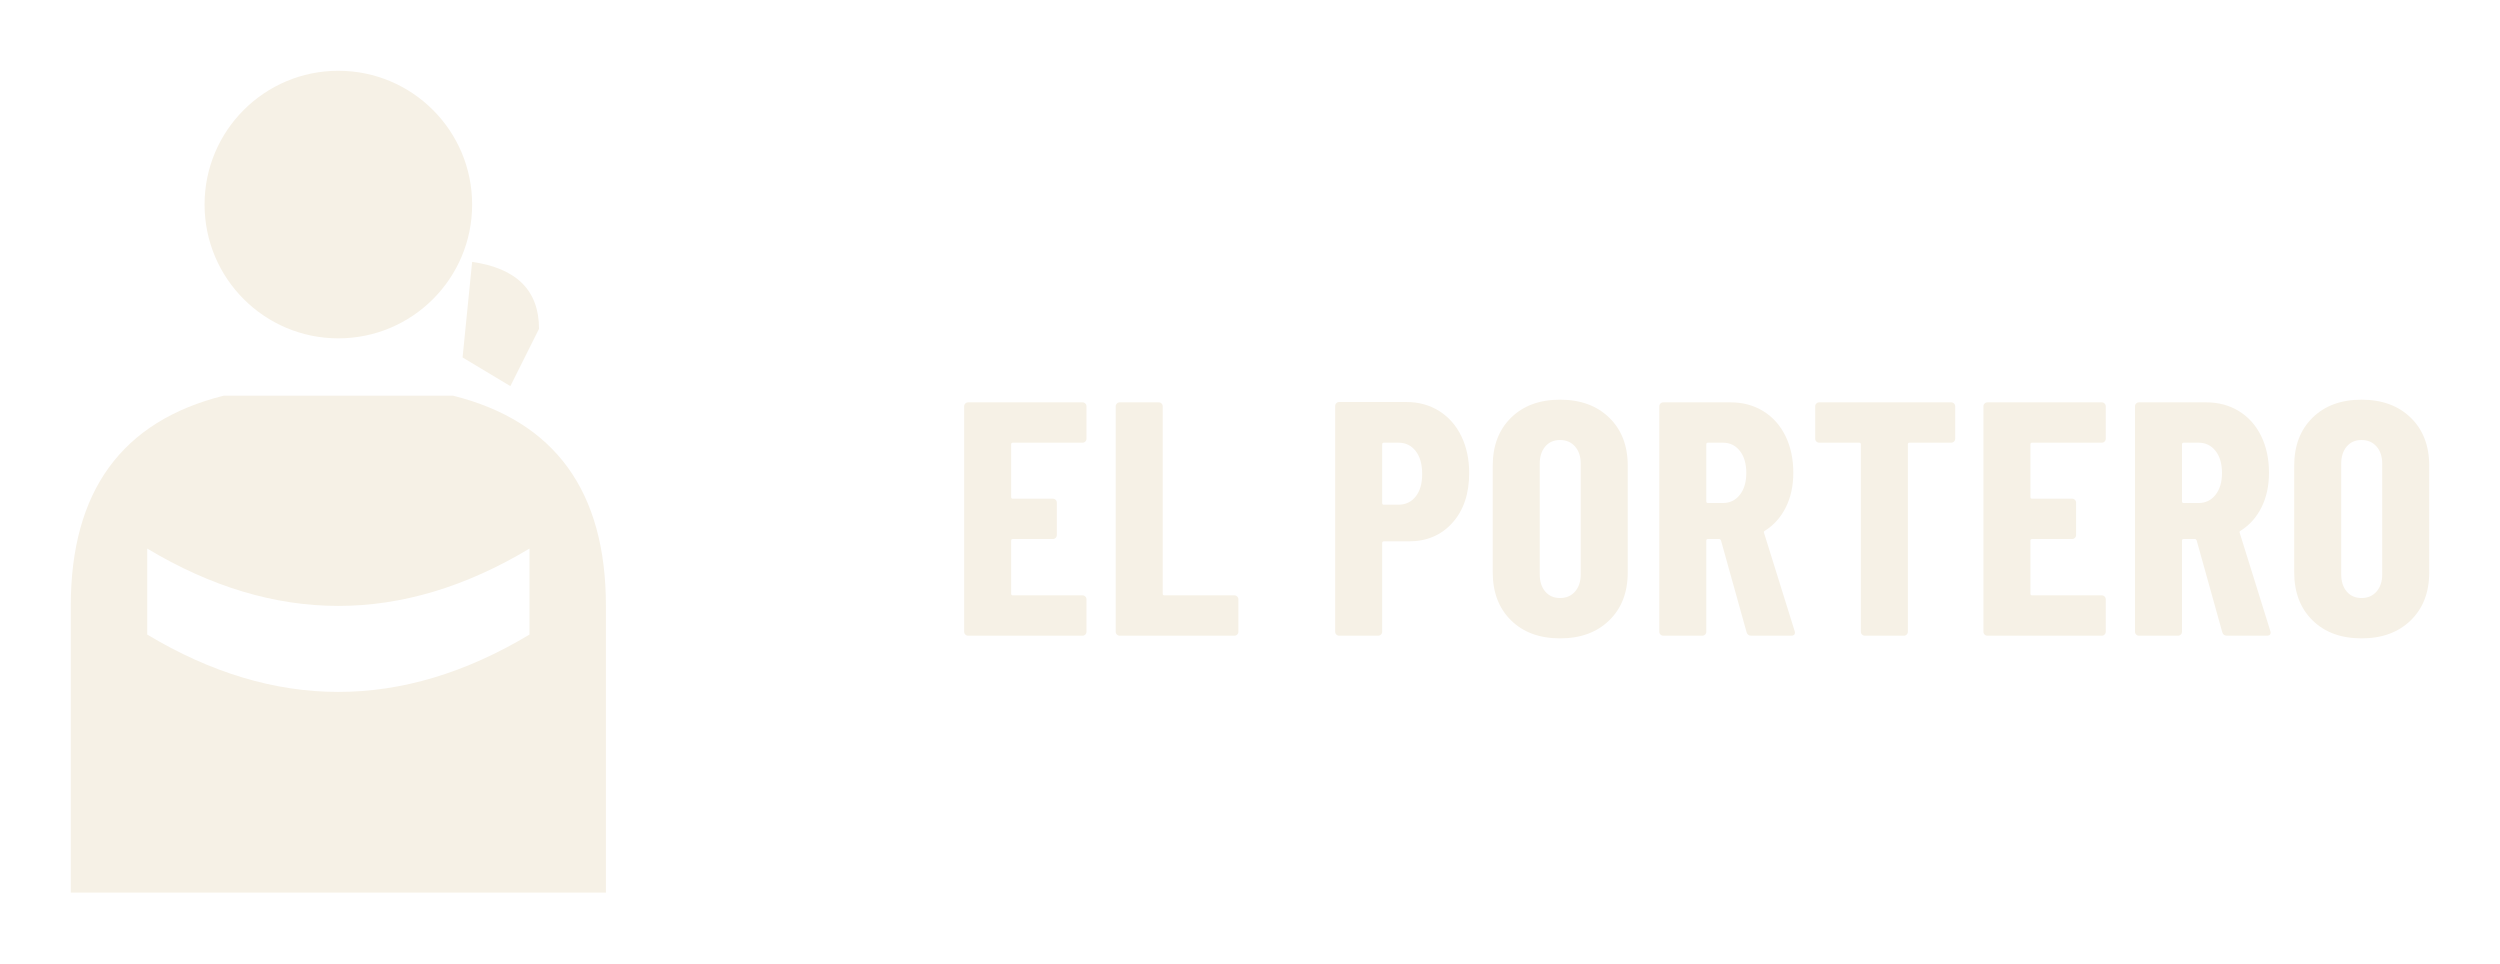
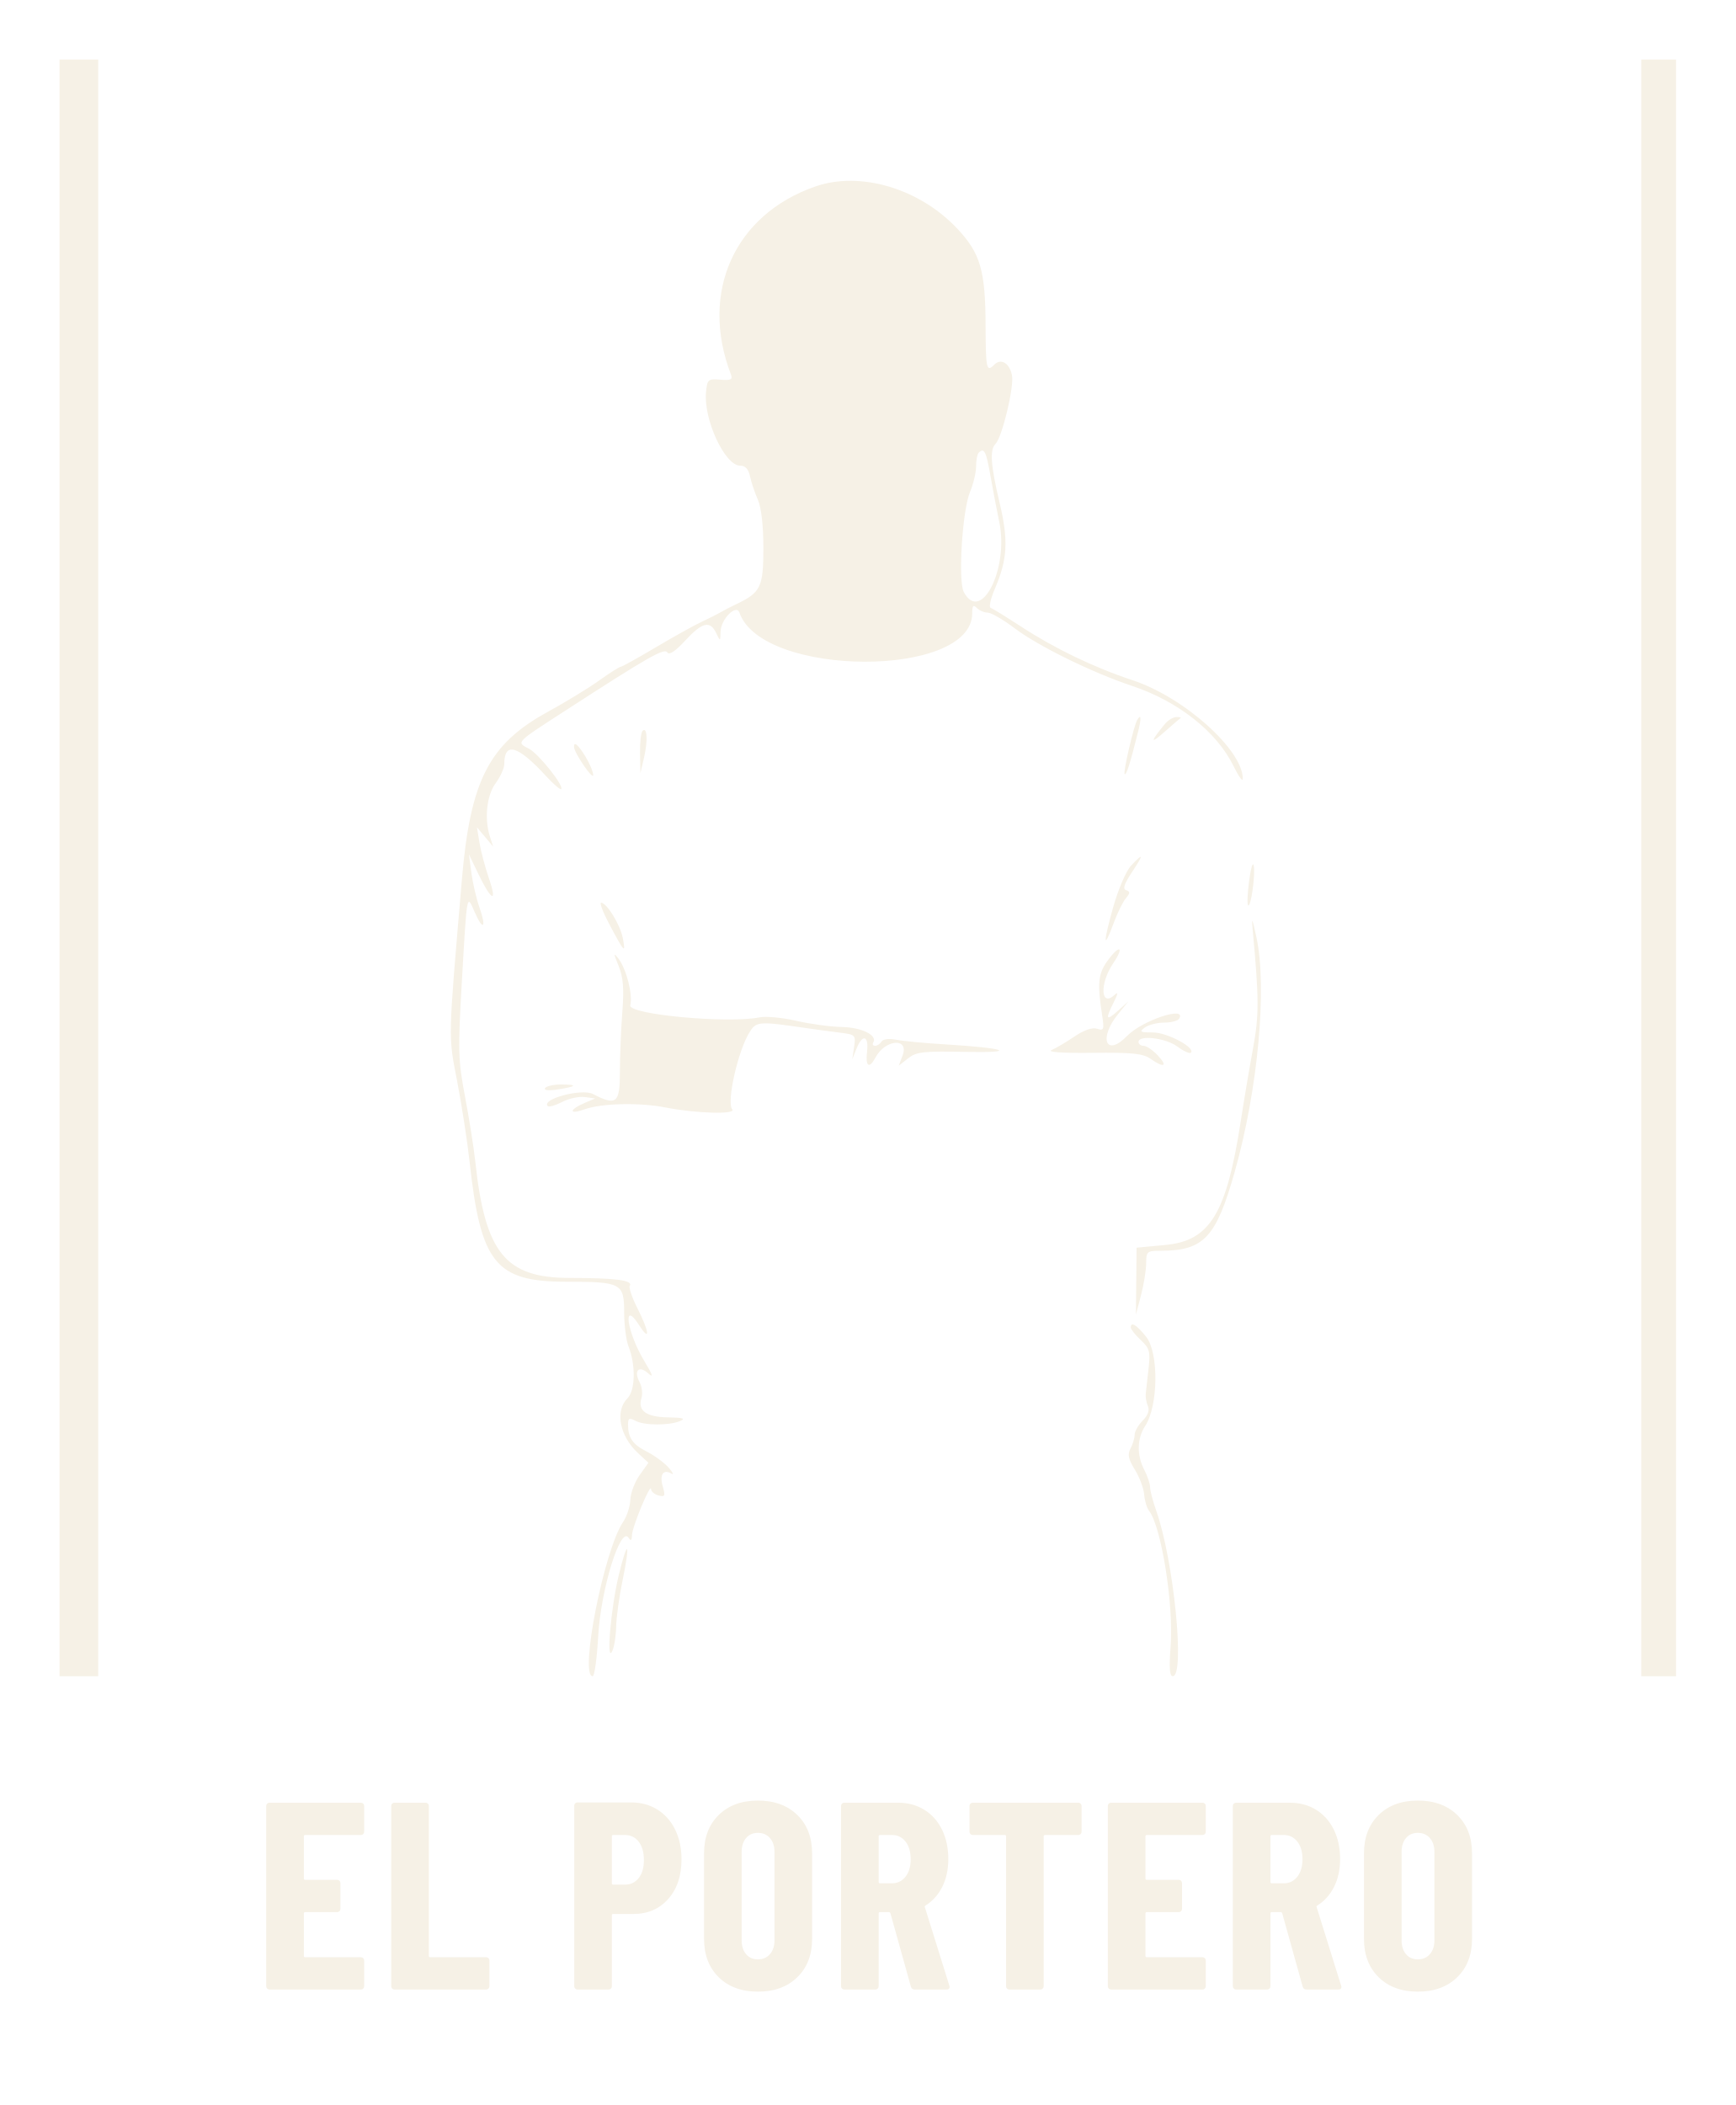
- <svg xmlns="http://www.w3.org/2000/svg" viewBox="12.55 4.79 224.99 86.7">
-   <g transform="translate(0 6) scale(0.86)">
-     <circle cx="50" cy="20" r="14" fill="#F6F1E6" />
-     <path fill="#F6F1E6" fill-rule="evenodd" d="M22 92 V62 q0 -18 16 -22 h24 q16 4 16 22 v30 Z M30 56 q20 12 40 0 v9 q-20 12 -40 0 Z" />
-     <path fill="#F6F1E6" d="M64 26 q7 1 7 7 l-3 6 -5 -3 Z" />
+ <svg xmlns="http://www.w3.org/2000/svg" viewBox="5.6 5.6 448.81 544.26">
+   <g fill="#F6F1E6">
+     <path d="M 21 230 L 21 439 26 439 L 31 439 31 230 L 31 21 26 21 L 21 21 21 230 M 430 230 L 430 439 434.500 439 L 439 439 439 230 L 439 21 434.500 21 L 430 21 430 230 M 216.487 53.799 C 195.531 61.045, 186.459 81.184, 194.596 102.391 C 195.117 103.748, 194.635 103.991, 191.864 103.769 C 188.688 103.515, 188.481 103.696, 188.167 107 C 187.496 114.058, 193.045 126, 196.995 126 C 198.333 126, 199.147 126.879, 199.542 128.750 C 199.861 130.262, 200.770 132.978, 201.561 134.784 C 202.474 136.868, 203 141.464, 203 147.360 C 203 157.389, 202.309 158.815, 196 161.802 C 194.625 162.453, 192.825 163.384, 192 163.871 C 191.175 164.359, 188.925 165.493, 187 166.392 C 185.075 167.291, 179.721 170.270, 175.103 173.013 C 170.485 175.756, 166.433 178, 166.100 178 C 165.766 178, 163.245 179.606, 160.497 181.569 C 157.749 183.533, 151.816 187.154, 147.312 189.616 C 132.034 197.972, 127.231 207.327, 125.039 233 C 121.430 275.281, 121.482 273.046, 123.826 285.233 C 125.019 291.430, 126.461 300.775, 127.031 306 C 129.890 332.206, 133.754 337, 152.016 337 C 166.276 337, 167 337.385, 167 344.970 C 167 348.215, 167.501 352.137, 168.114 353.685 C 170.032 358.535, 169.896 365.104, 167.835 367.165 C 164.574 370.426, 165.829 376.906, 170.574 381.306 L 173.273 383.808 170.990 387.014 C 169.735 388.777, 168.660 391.632, 168.601 393.360 C 168.543 395.087, 167.695 397.679, 166.717 399.121 C 161.809 406.356, 155.374 439, 158.856 439 C 159.327 439, 159.967 434.387, 160.278 428.750 C 160.950 416.552, 166.077 399.943, 168.158 403.222 C 168.733 404.127, 168.986 403.916, 169.025 402.500 C 169.085 400.332, 173.894 388.768, 173.960 390.633 C 173.982 391.257, 174.853 391.990, 175.896 392.262 C 177.557 392.697, 177.689 392.404, 176.969 389.893 C 176.097 386.851, 177.126 385.371, 179.250 386.613 C 179.938 387.015, 179.600 386.319, 178.500 385.065 C 177.400 383.812, 174.868 381.954, 172.873 380.936 C 169.172 379.047, 168 377.351, 168 373.883 C 168 372.262, 168.329 372.106, 169.934 372.965 C 172.228 374.193, 178.679 374.212, 181.500 373 C 182.977 372.365, 182.159 372.122, 178.372 372.070 C 172.723 371.993, 170.439 370.343, 171.473 367.086 C 171.824 365.980, 171.615 364.149, 171.009 363.017 C 169.388 359.987, 170.790 358.501, 173.210 360.685 C 174.664 361.998, 174.386 361.116, 172.204 357.500 C 167.708 350.051, 166.468 341.353, 170.885 348.250 C 173.794 352.792, 173.517 349.954, 170.464 343.929 C 169.069 341.177, 168.164 338.543, 168.453 338.076 C 169.356 336.615, 164.907 336.028, 152.827 336.014 C 136.282 335.994, 131.046 329.530, 128.513 306 C 128.129 302.425, 126.935 294.866, 125.862 289.203 C 124.067 279.737, 123.999 277.355, 125.014 259.703 C 126.372 236.094, 126.271 236.653, 128.332 241.404 C 130.516 246.436, 131.461 245.558, 129.584 240.239 C 128.794 237.999, 127.857 233.992, 127.502 231.333 L 126.856 226.500 129.325 231.627 C 132.670 238.572, 134.276 239.243, 132.050 232.766 C 131.055 229.870, 129.947 225.700, 129.587 223.500 L 128.934 219.500 131.030 222 L 133.125 224.500 132.313 222 C 130.795 217.330, 131.433 211.258, 133.775 208.090 C 134.999 206.435, 136 204.218, 136 203.163 C 136 197.288, 139.481 198.291, 146.813 206.276 C 148.720 208.353, 150.476 209.858, 150.714 209.619 C 151.510 208.823, 144.897 200.517, 142.432 199.218 C 139.053 197.437, 138.691 197.817, 151.945 189.235 C 173.332 175.386, 177.418 173.059, 178.182 174.295 C 178.645 175.044, 180.257 173.971, 182.794 171.224 C 187.185 166.467, 189.198 165.970, 190.780 169.250 C 191.861 171.493, 191.865 171.492, 191.932 168.905 C 192.017 165.677, 196.004 161.668, 196.811 164 C 202.627 180.810, 257 180.976, 257 164.184 C 257 162.174, 257.267 161.867, 258.200 162.800 C 258.860 163.460, 260.129 164, 261.019 164 C 261.910 164, 265.083 165.848, 268.069 168.106 C 274.119 172.680, 288.126 179.548, 298.337 182.946 C 310.236 186.906, 320.220 194.789, 324.563 203.653 C 325.869 206.319, 326.947 207.825, 326.959 207 C 327.068 199.570, 311.811 185.892, 298.500 181.486 C 288.438 178.155, 278.481 173.363, 269.563 167.558 C 265.747 165.074, 262.232 162.911, 261.750 162.750 C 261.269 162.590, 261.769 160.372, 262.862 157.821 C 266.134 150.188, 266.399 145.366, 264.084 135.617 C 261.776 125.897, 261.494 121.906, 263.011 120.389 C 264.733 118.667, 267.874 105.657, 267.289 102.668 C 266.671 99.504, 264.457 98.143, 262.733 99.867 C 260.682 101.918, 260.500 101.109, 260.460 89.750 C 260.410 75.543, 259.122 71.114, 253.199 64.782 C 243.453 54.362, 228.121 49.776, 216.487 53.799 M 258.667 122.667 C 258.300 123.033, 258 124.623, 258 126.199 C 258 127.775, 257.297 130.737, 256.438 132.782 C 254.439 137.538, 253.303 155.829, 254.829 158.680 C 259.277 166.991, 266.544 152.559, 263.984 140.500 C 263.400 137.750, 262.391 132.463, 261.740 128.750 C 260.599 122.237, 260.095 121.239, 258.667 122.667 M 299.669 191.750 C 298.784 193.230, 295.974 205.308, 296.413 205.747 C 296.840 206.173, 297.827 203.061, 299.902 194.750 C 300.783 191.225, 300.691 190.043, 299.669 191.750 M 306.860 192.750 C 303.068 197.329, 302.943 198.184, 306.533 195 C 308.702 193.075, 310.670 191.387, 310.906 191.250 C 311.141 191.113, 310.653 191, 309.822 191 C 308.990 191, 307.658 191.787, 306.860 192.750 M 171.750 194.572 C 171.338 194.991, 171.045 197.621, 171.100 200.417 L 171.201 205.500 172.137 201.500 C 173.157 197.143, 172.945 193.358, 171.750 194.572 M 154.031 198.750 C 154.095 200.286, 158.990 207.441, 158.991 206 C 158.992 205.175, 158.101 203.037, 157.011 201.250 C 155.106 198.125, 153.965 197.168, 154.031 198.750 M 298.076 229.419 C 296.806 230.771, 294.769 235.502, 293.459 240.144 C 290.826 249.474, 290.879 251.585, 293.564 244.311 C 294.540 241.665, 295.965 238.759, 296.731 237.854 C 297.856 236.522, 297.873 236.124, 296.817 235.772 C 295.870 235.457, 296.268 234.193, 298.270 231.169 C 301.409 226.425, 301.354 225.930, 298.076 229.419 M 328.608 233.334 C 328.183 236.543, 328.063 239.397, 328.343 239.676 C 329.054 240.387, 330.279 231.638, 329.787 229.367 C 329.564 228.340, 329.034 230.125, 328.608 233.334 M 163.257 244.750 C 167.092 251.947, 167.439 252.296, 166.652 248.166 C 165.993 244.709, 162.490 239, 161.028 239 C 160.568 239, 161.571 241.588, 163.257 244.750 M 329.525 246 C 331.192 264.038, 331.200 268.042, 329.584 276.837 C 328.661 281.856, 327.266 290.133, 326.483 295.231 C 322.775 319.379, 318.521 326.404, 306.946 327.494 L 299.500 328.196 299.416 336.848 L 299.331 345.500 300.646 340.500 C 301.370 337.750, 301.970 334.038, 301.981 332.250 C 301.999 329.166, 302.191 329, 305.750 328.994 C 316.903 328.978, 320.069 325.590, 324.903 308.500 C 330.874 287.394, 333.315 261.044, 330.508 248 C 329.418 242.933, 329.201 242.492, 329.525 246 M 291.886 254.159 C 289.588 257.387, 289.340 259.947, 290.559 267.854 C 291.176 271.858, 291.073 272.158, 289.278 271.588 C 288.029 271.192, 285.933 271.914, 283.461 273.591 C 281.335 275.034, 278.674 276.605, 277.548 277.084 C 276.260 277.631, 280.175 277.903, 288.102 277.817 C 298.383 277.705, 301.141 277.985, 303.075 279.340 C 306.605 281.813, 307.674 281.347, 305 278.500 C 303.708 277.125, 302.055 276, 301.326 276 C 300.597 276, 300 275.550, 300 275 C 300 273.128, 307.017 273.953, 310.028 276.179 C 311.649 277.377, 313.232 278.101, 313.545 277.788 C 314.832 276.501, 307.424 272.545, 303.727 272.545 C 300.385 272.545, 300.121 272.385, 301.642 271.273 C 302.599 270.573, 304.845 270, 306.632 270 C 308.420 270, 310.160 269.550, 310.500 269 C 312.632 265.550, 300.963 269.411, 297.047 273.451 C 291.635 279.035, 289.587 274.124, 294.702 267.827 L 297.404 264.500 294.702 266.924 C 291.594 269.713, 291.344 269.202, 293.614 264.700 C 294.660 262.627, 294.766 261.940, 293.914 262.750 C 290.207 266.276, 289.861 259.957, 293.470 254.640 C 296.492 250.186, 295.031 249.743, 291.886 254.159 M 165.576 255.390 C 166.773 258.360, 166.996 261.195, 166.517 267.390 C 166.173 271.850, 165.895 278.762, 165.900 282.750 C 165.911 290.860, 165.003 291.604, 158.928 288.463 C 156.024 286.961, 145.455 289.788, 147.253 291.586 C 147.561 291.895, 149.236 291.412, 150.973 290.514 C 152.711 289.615, 155.340 289.045, 156.816 289.247 L 159.500 289.614 156.847 290.745 C 152.679 292.523, 152.614 293.903, 156.768 292.420 C 161.187 290.843, 170.981 290.621, 177.701 291.947 C 185.521 293.489, 196.071 293.791, 194.950 292.440 C 193.393 290.564, 196.503 276.934, 199.548 272.286 C 201.260 269.673, 201.913 269.638, 214.500 271.478 C 216.700 271.800, 220.396 272.299, 222.714 272.588 C 226.804 273.096, 226.914 273.206, 226.454 276.306 L 225.980 279.500 227.074 276.750 C 228.624 272.851, 230.299 273.310, 229.810 277.500 C 229.358 281.372, 230.357 282.070, 231.988 279.023 C 234.539 274.256, 240.777 273.825, 238.985 278.540 L 237.992 281.152 240.425 279.238 C 242.568 277.552, 244.328 277.353, 255.179 277.572 C 269.173 277.854, 265.751 276.570, 250 275.628 C 244.775 275.316, 239.091 274.779, 237.368 274.434 C 235.509 274.062, 233.962 274.253, 233.559 274.904 C 233.187 275.507, 232.432 276, 231.882 276 C 231.332 276, 231.123 275.610, 231.417 275.134 C 232.567 273.273, 228.378 271.224, 223.232 271.131 C 220.334 271.078, 215.058 270.361, 211.506 269.538 C 207.955 268.714, 203.695 268.311, 202.040 268.642 C 193.756 270.299, 167.987 267.901, 168.582 265.529 C 169.273 262.777, 167.595 256.158, 165.525 253.469 C 164.213 251.765, 164.220 252.023, 165.576 255.390 M 146.537 286.941 C 146.190 287.502, 147.478 287.646, 149.728 287.299 C 154.749 286.524, 155.152 286, 150.726 286 C 148.741 286, 146.856 286.423, 146.537 286.941 M 298 348.826 C 298 349.280, 299.161 350.742, 300.580 352.075 C 302.882 354.238, 303.099 355.036, 302.593 359.499 C 302.282 362.250, 301.956 365.175, 301.869 366 C 301.782 366.825, 302.036 368.253, 302.433 369.173 C 302.901 370.258, 302.426 371.574, 301.077 372.923 C 299.935 374.065, 299 375.705, 299 376.566 C 299 377.427, 298.524 379.020, 297.943 380.106 C 297.116 381.653, 297.358 382.844, 299.065 385.605 C 300.263 387.543, 301.345 390.435, 301.471 392.031 C 301.597 393.627, 302.158 395.510, 302.719 396.216 C 305.890 400.207, 309.132 420.529, 308.307 431.250 C 307.884 436.749, 308.044 439, 308.856 439 C 312.112 439, 309.090 408.836, 304.560 396.124 C 303.702 393.718, 302.997 391.018, 302.994 390.124 C 302.990 389.231, 302.315 387.211, 301.494 385.636 C 299.516 381.843, 299.604 377.534, 301.726 374.296 C 305.121 369.114, 305.283 355.408, 301.998 351.263 C 299.532 348.151, 298 347.217, 298 348.826 M 165.620 412.789 C 163.569 421.198, 162.297 435.955, 163.920 432.500 C 164.437 431.400, 164.891 428.569, 164.930 426.208 C 164.968 423.847, 165.701 418.524, 166.557 414.378 C 168.646 404.265, 167.976 403.127, 165.620 412.789" stroke="none" fill="#F6F1E6" fill-rule="evenodd" />
  </g>
-   <path fill="#F6F1E6" d="M110.33 44.27Q110.33 44.42 110.225 44.525Q110.12 44.63 109.97 44.63L109.97 44.63L103.7 44.63Q103.55 44.63 103.55 44.78L103.55 44.78L103.55 49.52Q103.55 49.67 103.7 49.67L103.7 49.67L107.3 49.67Q107.45 49.67 107.555 49.775Q107.66 49.88 107.66 50.03L107.66 50.03L107.66 52.94Q107.66 53.09 107.555 53.195Q107.45 53.3 107.3 53.3L107.3 53.3L103.7 53.3Q103.55 53.3 103.55 53.45L103.55 53.45L103.55 58.22Q103.55 58.37 103.7 58.37L103.7 58.37L109.97 58.37Q110.12 58.37 110.225 58.475Q110.33 58.58 110.33 58.73L110.33 58.73L110.33 61.64Q110.33 61.79 110.225 61.895Q110.12 62 109.97 62L109.97 62L99.68 62Q99.53 62 99.425 61.895Q99.32 61.79 99.32 61.64L99.32 61.64L99.32 41.36Q99.32 41.21 99.425 41.105Q99.53 41 99.68 41L99.68 41L109.97 41Q110.12 41 110.225 41.105Q110.33 41.21 110.33 41.36L110.33 41.36L110.33 44.27" />
-   <path fill="#F6F1E6" transform="translate(0.500 0)" d="M112.82 62Q112.67 62 112.565 61.895Q112.46 61.79 112.46 61.64L112.46 61.64L112.46 41.36Q112.46 41.21 112.565 41.105Q112.67 41 112.82 41L112.82 41L116.33 41Q116.48 41 116.585 41.105Q116.69 41.21 116.69 41.36L116.69 41.36L116.69 58.22Q116.69 58.37 116.84 58.37L116.84 58.37L123.14 58.37Q123.29 58.37 123.395 58.475Q123.5 58.58 123.5 58.73L123.5 58.73L123.5 61.64Q123.5 61.79 123.395 61.895Q123.29 62 123.14 62L123.14 62L112.82 62" />
-   <path fill="#F6F1E6" transform="translate(1.500 0)" d="M137.63 40.97Q139.28 40.97 140.57 41.78Q141.86 42.59 142.565 44.045Q143.27 45.5 143.27 47.36L143.27 47.36Q143.27 50.15 141.77 51.83Q140.27 53.51 137.84 53.51L137.84 53.51L135.59 53.51Q135.44 53.51 135.44 53.66L135.44 53.66L135.44 61.64Q135.44 61.79 135.335 61.895Q135.23 62 135.08 62L135.08 62L131.57 62Q131.42 62 131.315 61.895Q131.21 61.79 131.21 61.64L131.21 61.64L131.21 41.33Q131.21 41.18 131.315 41.075Q131.42 40.97 131.57 40.97L131.57 40.97L137.63 40.97M136.91 50.21Q137.87 50.21 138.455 49.475Q139.04 48.74 139.04 47.45L139.04 47.45Q139.04 46.13 138.455 45.38Q137.87 44.63 136.91 44.63L136.91 44.63L135.59 44.63Q135.44 44.63 135.44 44.78L135.44 44.78L135.44 50.06Q135.44 50.21 135.59 50.21L135.59 50.21L136.91 50.21" />
-   <path fill="#F6F1E6" transform="translate(2.000 0)" d="M150.95 62.24Q148.19 62.24 146.54 60.62Q144.89 59 144.89 56.3L144.89 56.3L144.89 46.7Q144.89 44 146.54 42.38Q148.19 40.76 150.95 40.76L150.95 40.76Q153.71 40.76 155.375 42.38Q157.04 44 157.04 46.7L157.04 46.7L157.04 56.3Q157.04 59 155.375 60.62Q153.71 62.24 150.95 62.24L150.95 62.24M150.95 58.61Q151.79 58.61 152.3 58.025Q152.81 57.44 152.81 56.48L152.81 56.48L152.81 46.52Q152.81 45.56 152.3 44.975Q151.79 44.39 150.95 44.39L150.95 44.39Q150.11 44.39 149.615 44.975Q149.12 45.56 149.12 46.52L149.12 46.52L149.12 56.48Q149.12 57.44 149.615 58.025Q150.11 58.61 150.95 58.61L150.95 58.61" />
-   <path fill="#F6F1E6" transform="translate(2.500 0)" d="M167.66 62Q167.33 62 167.24 61.7L167.24 61.7L164.93 53.42Q164.87 53.3 164.78 53.3L164.78 53.3L163.76 53.3Q163.61 53.3 163.61 53.45L163.61 53.45L163.61 61.64Q163.61 61.79 163.505 61.895Q163.4 62 163.25 62L163.25 62L159.74 62Q159.59 62 159.485 61.895Q159.38 61.79 159.38 61.64L159.38 61.64L159.38 41.36Q159.38 41.21 159.485 41.105Q159.59 41 159.74 41L159.74 41L165.8 41Q167.45 41 168.74 41.795Q170.03 42.59 170.735 44.03Q171.44 45.47 171.44 47.33L171.44 47.33Q171.44 49.1 170.765 50.45Q170.09 51.8 168.89 52.55L168.89 52.55Q168.83 52.58 168.8 52.625Q168.77 52.67 168.8 52.73L168.8 52.73L171.56 61.58L171.59 61.7Q171.59 62 171.26 62L171.26 62L167.66 62M163.76 44.63Q163.61 44.63 163.61 44.78L163.61 44.78L163.61 49.91Q163.61 50.06 163.76 50.06L163.76 50.06L165.11 50.06Q166.04 50.06 166.625 49.325Q167.21 48.59 167.21 47.36L167.21 47.36Q167.21 46.1 166.625 45.365Q166.04 44.63 165.11 44.63L165.11 44.63L163.76 44.63" />
-   <path fill="#F6F1E6" transform="translate(3.000 0)" d="M185.15 41Q185.3 41 185.405 41.105Q185.51 41.21 185.51 41.36L185.51 41.36L185.51 44.27Q185.51 44.42 185.405 44.525Q185.3 44.63 185.15 44.63L185.15 44.63L181.4 44.63Q181.25 44.63 181.25 44.78L181.25 44.78L181.25 61.64Q181.25 61.79 181.145 61.895Q181.04 62 180.89 62L180.89 62L177.38 62Q177.23 62 177.125 61.895Q177.02 61.79 177.02 61.64L177.02 61.64L177.02 44.78Q177.02 44.63 176.87 44.63L176.87 44.63L173.27 44.63Q173.12 44.63 173.015 44.525Q172.91 44.42 172.91 44.27L172.91 44.27L172.91 41.36Q172.91 41.21 173.015 41.105Q173.12 41 173.27 41L173.27 41L185.15 41" />
-   <path fill="#F6F1E6" transform="translate(3.500 0)" d="M198.56 44.27Q198.56 44.42 198.455 44.525Q198.35 44.63 198.2 44.63L198.2 44.63L191.93 44.63Q191.78 44.63 191.78 44.78L191.78 44.78L191.78 49.52Q191.78 49.67 191.93 49.67L191.93 49.67L195.53 49.67Q195.68 49.67 195.785 49.775Q195.89 49.88 195.89 50.03L195.89 50.03L195.89 52.94Q195.89 53.09 195.785 53.195Q195.68 53.3 195.53 53.3L195.53 53.3L191.93 53.3Q191.78 53.3 191.78 53.45L191.78 53.45L191.78 58.22Q191.78 58.37 191.93 58.37L191.93 58.37L198.2 58.37Q198.35 58.37 198.455 58.475Q198.56 58.58 198.56 58.73L198.56 58.73L198.56 61.64Q198.56 61.79 198.455 61.895Q198.35 62 198.2 62L198.2 62L187.91 62Q187.76 62 187.655 61.895Q187.55 61.79 187.55 61.64L187.55 61.64L187.55 41.36Q187.55 41.21 187.655 41.105Q187.76 41 187.91 41L187.91 41L198.2 41Q198.35 41 198.455 41.105Q198.56 41.21 198.56 41.36L198.56 41.36L198.56 44.27" />
-   <path fill="#F6F1E6" transform="translate(4.000 0)" d="M208.97 62Q208.64 62 208.55 61.7L208.55 61.7L206.24 53.42Q206.18 53.3 206.09 53.3L206.09 53.3L205.07 53.3Q204.92 53.3 204.92 53.45L204.92 53.45L204.92 61.64Q204.92 61.79 204.815 61.895Q204.71 62 204.56 62L204.56 62L201.05 62Q200.9 62 200.795 61.895Q200.69 61.79 200.69 61.64L200.69 61.64L200.69 41.36Q200.69 41.21 200.795 41.105Q200.9 41 201.05 41L201.05 41L207.11 41Q208.76 41 210.05 41.795Q211.34 42.59 212.045 44.03Q212.75 45.47 212.75 47.33L212.75 47.33Q212.75 49.1 212.075 50.45Q211.4 51.8 210.2 52.55L210.2 52.55Q210.14 52.58 210.11 52.625Q210.08 52.67 210.11 52.73L210.11 52.73L212.87 61.58L212.9 61.7Q212.9 62 212.57 62L212.57 62L208.97 62M205.07 44.63Q204.92 44.63 204.92 44.78L204.92 44.78L204.92 49.91Q204.92 50.06 205.07 50.06L205.07 50.06L206.42 50.06Q207.35 50.06 207.935 49.325Q208.52 48.59 208.52 47.36L208.52 47.36Q208.52 46.1 207.935 45.365Q207.35 44.63 206.42 44.63L206.42 44.63L205.07 44.63" />
-   <path fill="#F6F1E6" transform="translate(4.500 0)" d="M220.58 62.24Q217.82 62.24 216.17 60.62Q214.52 59 214.52 56.3L214.52 56.3L214.52 46.7Q214.52 44 216.17 42.38Q217.82 40.76 220.58 40.76L220.58 40.76Q223.34 40.76 225.005 42.38Q226.67 44 226.67 46.7L226.67 46.7L226.67 56.3Q226.67 59 225.005 60.62Q223.34 62.24 220.58 62.24L220.58 62.24M220.58 58.61Q221.42 58.61 221.93 58.025Q222.44 57.44 222.44 56.48L222.44 56.48L222.44 46.52Q222.44 45.56 221.93 44.975Q221.42 44.39 220.58 44.39L220.58 44.39Q219.74 44.39 219.245 44.975Q218.75 45.56 218.75 46.52L218.75 46.52L218.75 56.48Q218.75 57.44 219.245 58.025Q219.74 58.61 220.58 58.61L220.58 58.61" />
+   <path fill="#F6F1E6" d="M99.766 479.221Q99.766 479.566 99.524 479.808Q99.282 480.049 98.938 480.049L98.938 480.049L84.516 480.049Q84.171 480.049 84.171 480.394L84.171 480.394L84.171 491.296Q84.171 491.641 84.516 491.641L84.516 491.641L92.796 491.641Q93.141 491.641 93.383 491.882Q93.624 492.124 93.624 492.469L93.624 492.469L93.624 499.162Q93.624 499.507 93.383 499.748Q93.141 499.99 92.796 499.99L92.796 499.99L84.516 499.99Q84.171 499.99 84.171 500.335L84.171 500.335L84.171 511.306Q84.171 511.651 84.516 511.651L84.516 511.651L98.938 511.651Q99.282 511.651 99.524 511.892Q99.766 512.134 99.766 512.479L99.766 512.479L99.766 519.172Q99.766 519.517 99.524 519.759Q99.282 520 98.938 520L98.938 520L75.27 520Q74.925 520 74.684 519.759Q74.442 519.517 74.442 519.172L74.442 519.172L74.442 472.528Q74.442 472.183 74.684 471.942Q74.925 471.7 75.27 471.7L75.27 471.7L98.938 471.7Q99.282 471.7 99.524 471.942Q99.766 472.183 99.766 472.528L99.766 472.528L99.766 479.221" />
+   <path fill="#F6F1E6" transform="translate(2.100 0)" d="M105.493 520Q105.148 520 104.906 519.759Q104.665 519.517 104.665 519.172L104.665 519.172L104.665 472.528Q104.665 472.183 104.906 471.942Q105.148 471.7 105.493 471.7L105.493 471.7L113.566 471.7Q113.91 471.7 114.152 471.942Q114.394 472.183 114.394 472.528L114.394 472.528L114.394 511.306Q114.394 511.651 114.739 511.651L114.739 511.651L129.228 511.651Q129.573 511.651 129.815 511.892Q130.056 512.134 130.056 512.479L130.056 512.479L130.056 519.172Q130.056 519.517 129.815 519.759Q129.573 520 129.228 520L129.228 520L105.493 520" />
+   <path fill="#F6F1E6" transform="translate(6.300 0)" d="M162.556 471.631Q166.351 471.631 169.318 473.494Q172.285 475.357 173.906 478.704Q175.528 482.05 175.528 486.328L175.528 486.328Q175.528 492.745 172.078 496.609Q168.628 500.473 163.039 500.473L163.039 500.473L157.864 500.473Q157.519 500.473 157.519 500.818L157.519 500.818L157.519 519.172Q157.519 519.517 157.277 519.759Q157.036 520 156.691 520L156.691 520L148.618 520Q148.273 520 148.031 519.759Q147.79 519.517 147.79 519.172L147.79 519.172L147.79 472.459Q147.79 472.114 148.031 471.873Q148.273 471.631 148.618 471.631L148.618 471.631L162.556 471.631M160.9 492.883Q163.108 492.883 164.453 491.192Q165.799 489.502 165.799 486.535L165.799 486.535Q165.799 483.499 164.453 481.774Q163.108 480.049 160.9 480.049L160.9 480.049L157.864 480.049Q157.519 480.049 157.519 480.394L157.519 480.394L157.519 492.538Q157.519 492.883 157.864 492.883L157.864 492.883L160.9 492.883" />
+   <path fill="#F6F1E6" transform="translate(8.400 0)" d="M193.192 520.552Q186.844 520.552 183.049 516.826Q179.254 513.1 179.254 506.89L179.254 506.89L179.254 484.81Q179.254 478.6 183.049 474.874Q186.844 471.148 193.192 471.148L193.192 471.148Q199.54 471.148 203.369 474.874Q207.199 478.6 207.199 484.81L207.199 484.81L207.199 506.89Q207.199 513.1 203.369 516.826Q199.54 520.552 193.192 520.552L193.192 520.552M193.192 512.203Q195.124 512.203 196.297 510.858Q197.47 509.512 197.47 507.304L197.47 507.304L197.47 484.396Q197.47 482.188 196.297 480.842Q195.124 479.497 193.192 479.497L193.192 479.497Q191.26 479.497 190.121 480.842Q188.983 482.188 188.983 484.396L188.983 484.396L188.983 507.304Q188.983 509.512 190.121 510.858Q191.26 512.203 193.192 512.203L193.192 512.203" />
+   <path fill="#F6F1E6" transform="translate(10.500 0)" d="M231.625 520Q230.866 520 230.659 519.31L230.659 519.31L225.346 500.266Q225.208 499.99 225.001 499.99L225.001 499.99L222.655 499.99Q222.31 499.99 222.31 500.335L222.31 500.335L222.31 519.172Q222.31 519.517 222.068 519.759Q221.827 520 221.482 520L221.482 520L213.409 520Q213.064 520 212.822 519.759Q212.581 519.517 212.581 519.172L212.581 519.172L212.581 472.528Q212.581 472.183 212.822 471.942Q213.064 471.7 213.409 471.7L213.409 471.7L227.347 471.7Q231.142 471.7 234.109 473.529Q237.076 475.357 238.697 478.669Q240.319 481.981 240.319 486.259L240.319 486.259Q240.319 490.33 238.766 493.435Q237.214 496.54 234.454 498.265L234.454 498.265Q234.316 498.334 234.247 498.438Q234.178 498.541 234.247 498.679L234.247 498.679L240.595 519.034L240.664 519.31Q240.664 520 239.905 520L239.905 520L231.625 520M222.655 480.049Q222.31 480.049 222.31 480.394L222.31 480.394L222.31 492.193Q222.31 492.538 222.655 492.538L222.655 492.538L225.76 492.538Q227.899 492.538 229.244 490.847Q230.59 489.157 230.59 486.328L230.59 486.328Q230.59 483.43 229.244 481.74Q227.899 480.049 225.76 480.049L225.76 480.049L222.655 480.049" />
+   <path fill="#F6F1E6" transform="translate(12.600 0)" d="M271.852 471.7Q272.197 471.7 272.438 471.942Q272.68 472.183 272.68 472.528L272.68 472.528L272.68 479.221Q272.68 479.566 272.438 479.808Q272.197 480.049 271.852 480.049L271.852 480.049L263.227 480.049Q262.882 480.049 262.882 480.394L262.882 480.394L262.882 519.172Q262.882 519.517 262.64 519.759Q262.399 520 262.054 520L262.054 520L253.981 520Q253.636 520 253.394 519.759Q253.153 519.517 253.153 519.172L253.153 519.172L253.153 480.394Q253.153 480.049 252.808 480.049L252.808 480.049L244.528 480.049Q244.183 480.049 243.941 479.808Q243.7 479.566 243.7 479.221L243.7 479.221L243.7 472.528Q243.7 472.183 243.941 471.942Q244.183 471.7 244.528 471.7L244.528 471.7L271.852 471.7" />
+   <path fill="#F6F1E6" transform="translate(14.700 0)" d="M302.695 479.221Q302.695 479.566 302.453 479.808Q302.212 480.049 301.867 480.049L301.867 480.049L287.446 480.049Q287.101 480.049 287.101 480.394L287.101 480.394L287.101 491.296Q287.101 491.641 287.446 491.641L287.446 491.641L295.726 491.641Q296.071 491.641 296.312 491.882Q296.554 492.124 296.554 492.469L296.554 492.469L296.554 499.162Q296.554 499.507 296.312 499.748Q296.071 499.99 295.726 499.99L295.726 499.99L287.446 499.99Q287.101 499.99 287.101 500.335L287.101 500.335L287.101 511.306Q287.101 511.651 287.446 511.651L287.446 511.651L301.867 511.651Q302.212 511.651 302.453 511.892Q302.695 512.134 302.695 512.479L302.695 512.479L302.695 519.172Q302.695 519.517 302.453 519.759Q302.212 520 301.867 520L301.867 520L278.2 520Q277.855 520 277.613 519.759Q277.372 519.517 277.372 519.172L277.372 519.172L277.372 472.528Q277.372 472.183 277.613 471.942Q277.855 471.7 278.2 471.7L278.2 471.7L301.867 471.7Q302.212 471.7 302.453 471.942Q302.695 472.183 302.695 472.528L302.695 472.528L302.695 479.221" />
+   <path fill="#F6F1E6" transform="translate(16.800 0)" d="M326.637 520Q325.879 520 325.671 519.31L325.671 519.31L320.358 500.266Q320.221 499.99 320.014 499.99L320.014 499.99L317.668 499.99Q317.322 499.99 317.322 500.335L317.322 500.335L317.322 519.172Q317.322 519.517 317.081 519.759Q316.839 520 316.495 520L316.495 520L308.421 520Q308.077 520 307.835 519.759Q307.594 519.517 307.594 519.172L307.594 519.172L307.594 472.528Q307.594 472.183 307.835 471.942Q308.077 471.7 308.421 471.7L308.421 471.7L322.36 471.7Q326.154 471.7 329.122 473.529Q332.089 475.357 333.71 478.669Q335.332 481.981 335.332 486.259L335.332 486.259Q335.332 490.33 333.779 493.435Q332.226 496.54 329.466 498.265L329.466 498.265Q329.329 498.334 329.26 498.438Q329.19 498.541 329.26 498.679L329.26 498.679L335.608 519.034L335.677 519.31Q335.677 520 334.918 520L334.918 520L326.637 520M317.668 480.049Q317.322 480.049 317.322 480.394L317.322 480.394L317.322 492.193Q317.322 492.538 317.668 492.538L317.668 492.538L320.772 492.538Q322.911 492.538 324.257 490.847Q325.603 489.157 325.603 486.328L325.603 486.328Q325.603 483.43 324.257 481.74Q322.911 480.049 320.772 480.049L320.772 480.049L317.668 480.049" />
+   <path fill="#F6F1E6" transform="translate(18.900 0)" d="M353.341 520.552Q346.993 520.552 343.198 516.826Q339.403 513.1 339.403 506.89L339.403 506.89L339.403 484.81Q339.403 478.6 343.198 474.874Q346.993 471.148 353.341 471.148L353.341 471.148Q359.689 471.148 363.518 474.874Q367.348 478.6 367.348 484.81L367.348 484.81L367.348 506.89Q367.348 513.1 363.518 516.826Q359.689 520.552 353.341 520.552L353.341 520.552M353.341 512.203Q355.273 512.203 356.446 510.858Q357.619 509.512 357.619 507.304L357.619 507.304L357.619 484.396Q357.619 482.188 356.446 480.842Q355.273 479.497 353.341 479.497L353.341 479.497Q351.409 479.497 350.27 480.842Q349.132 482.188 349.132 484.396L349.132 484.396L349.132 507.304Q349.132 509.512 350.27 510.858Q351.409 512.203 353.341 512.203L353.341 512.203" />
</svg>
